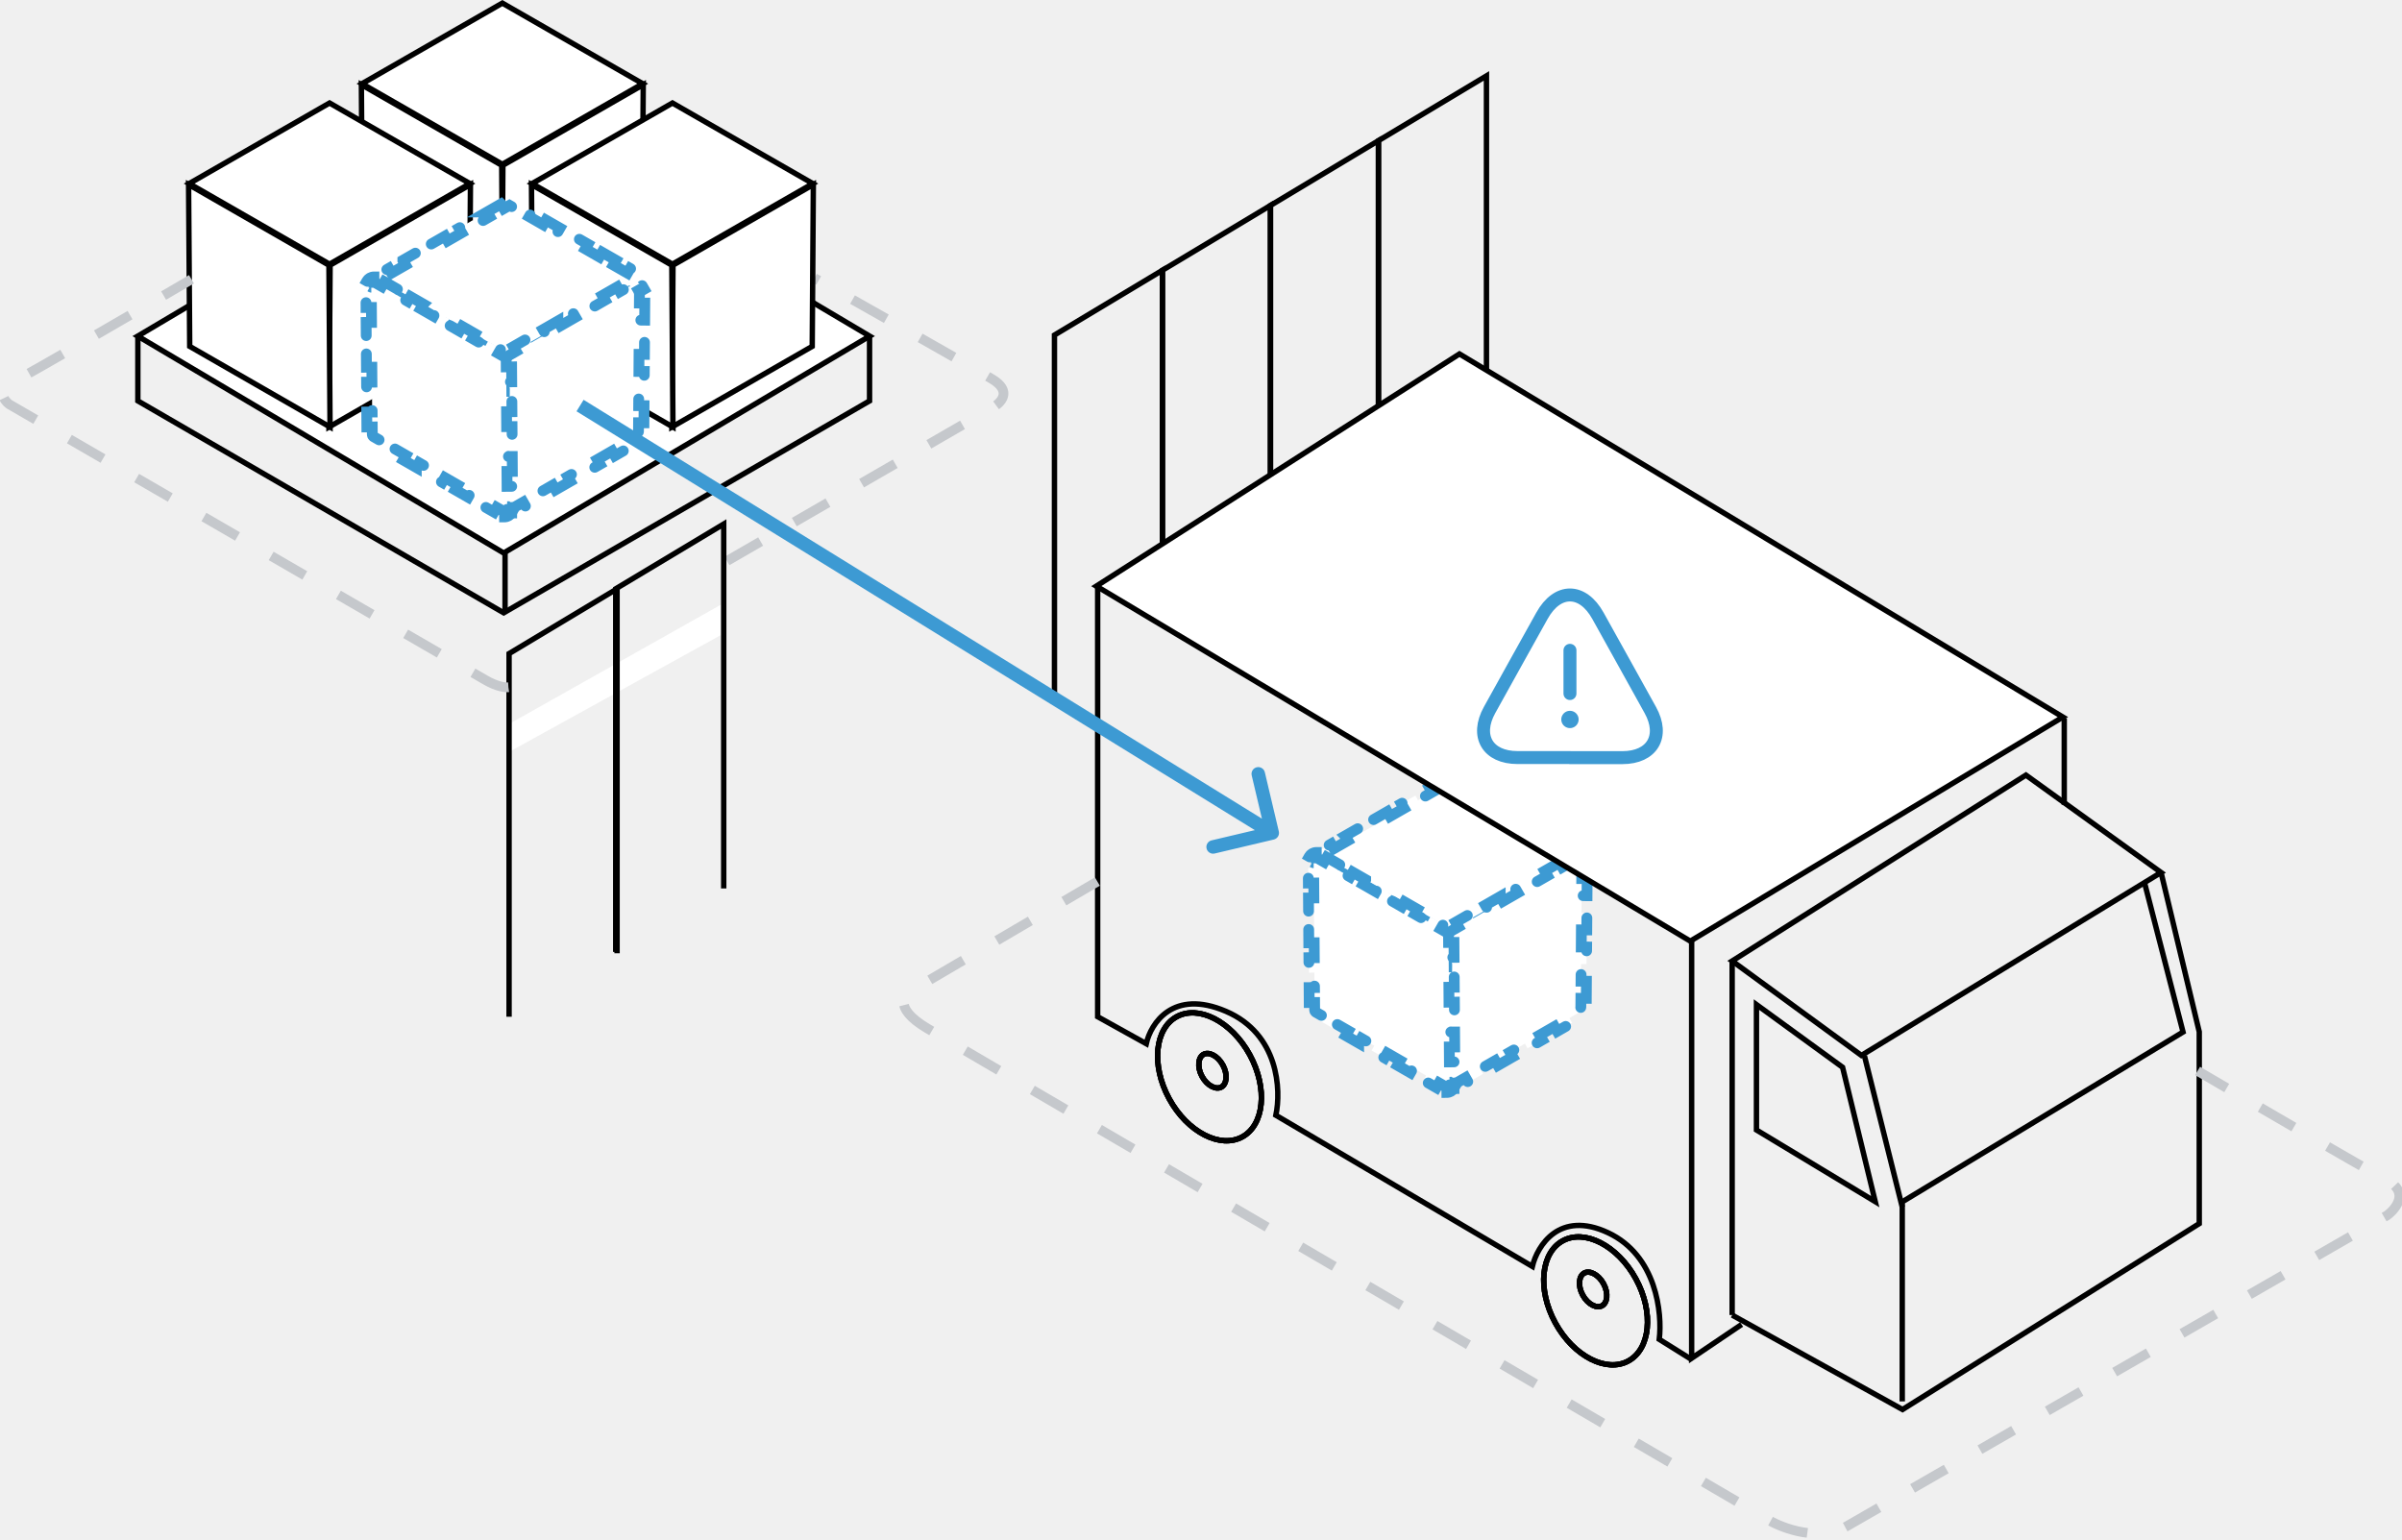
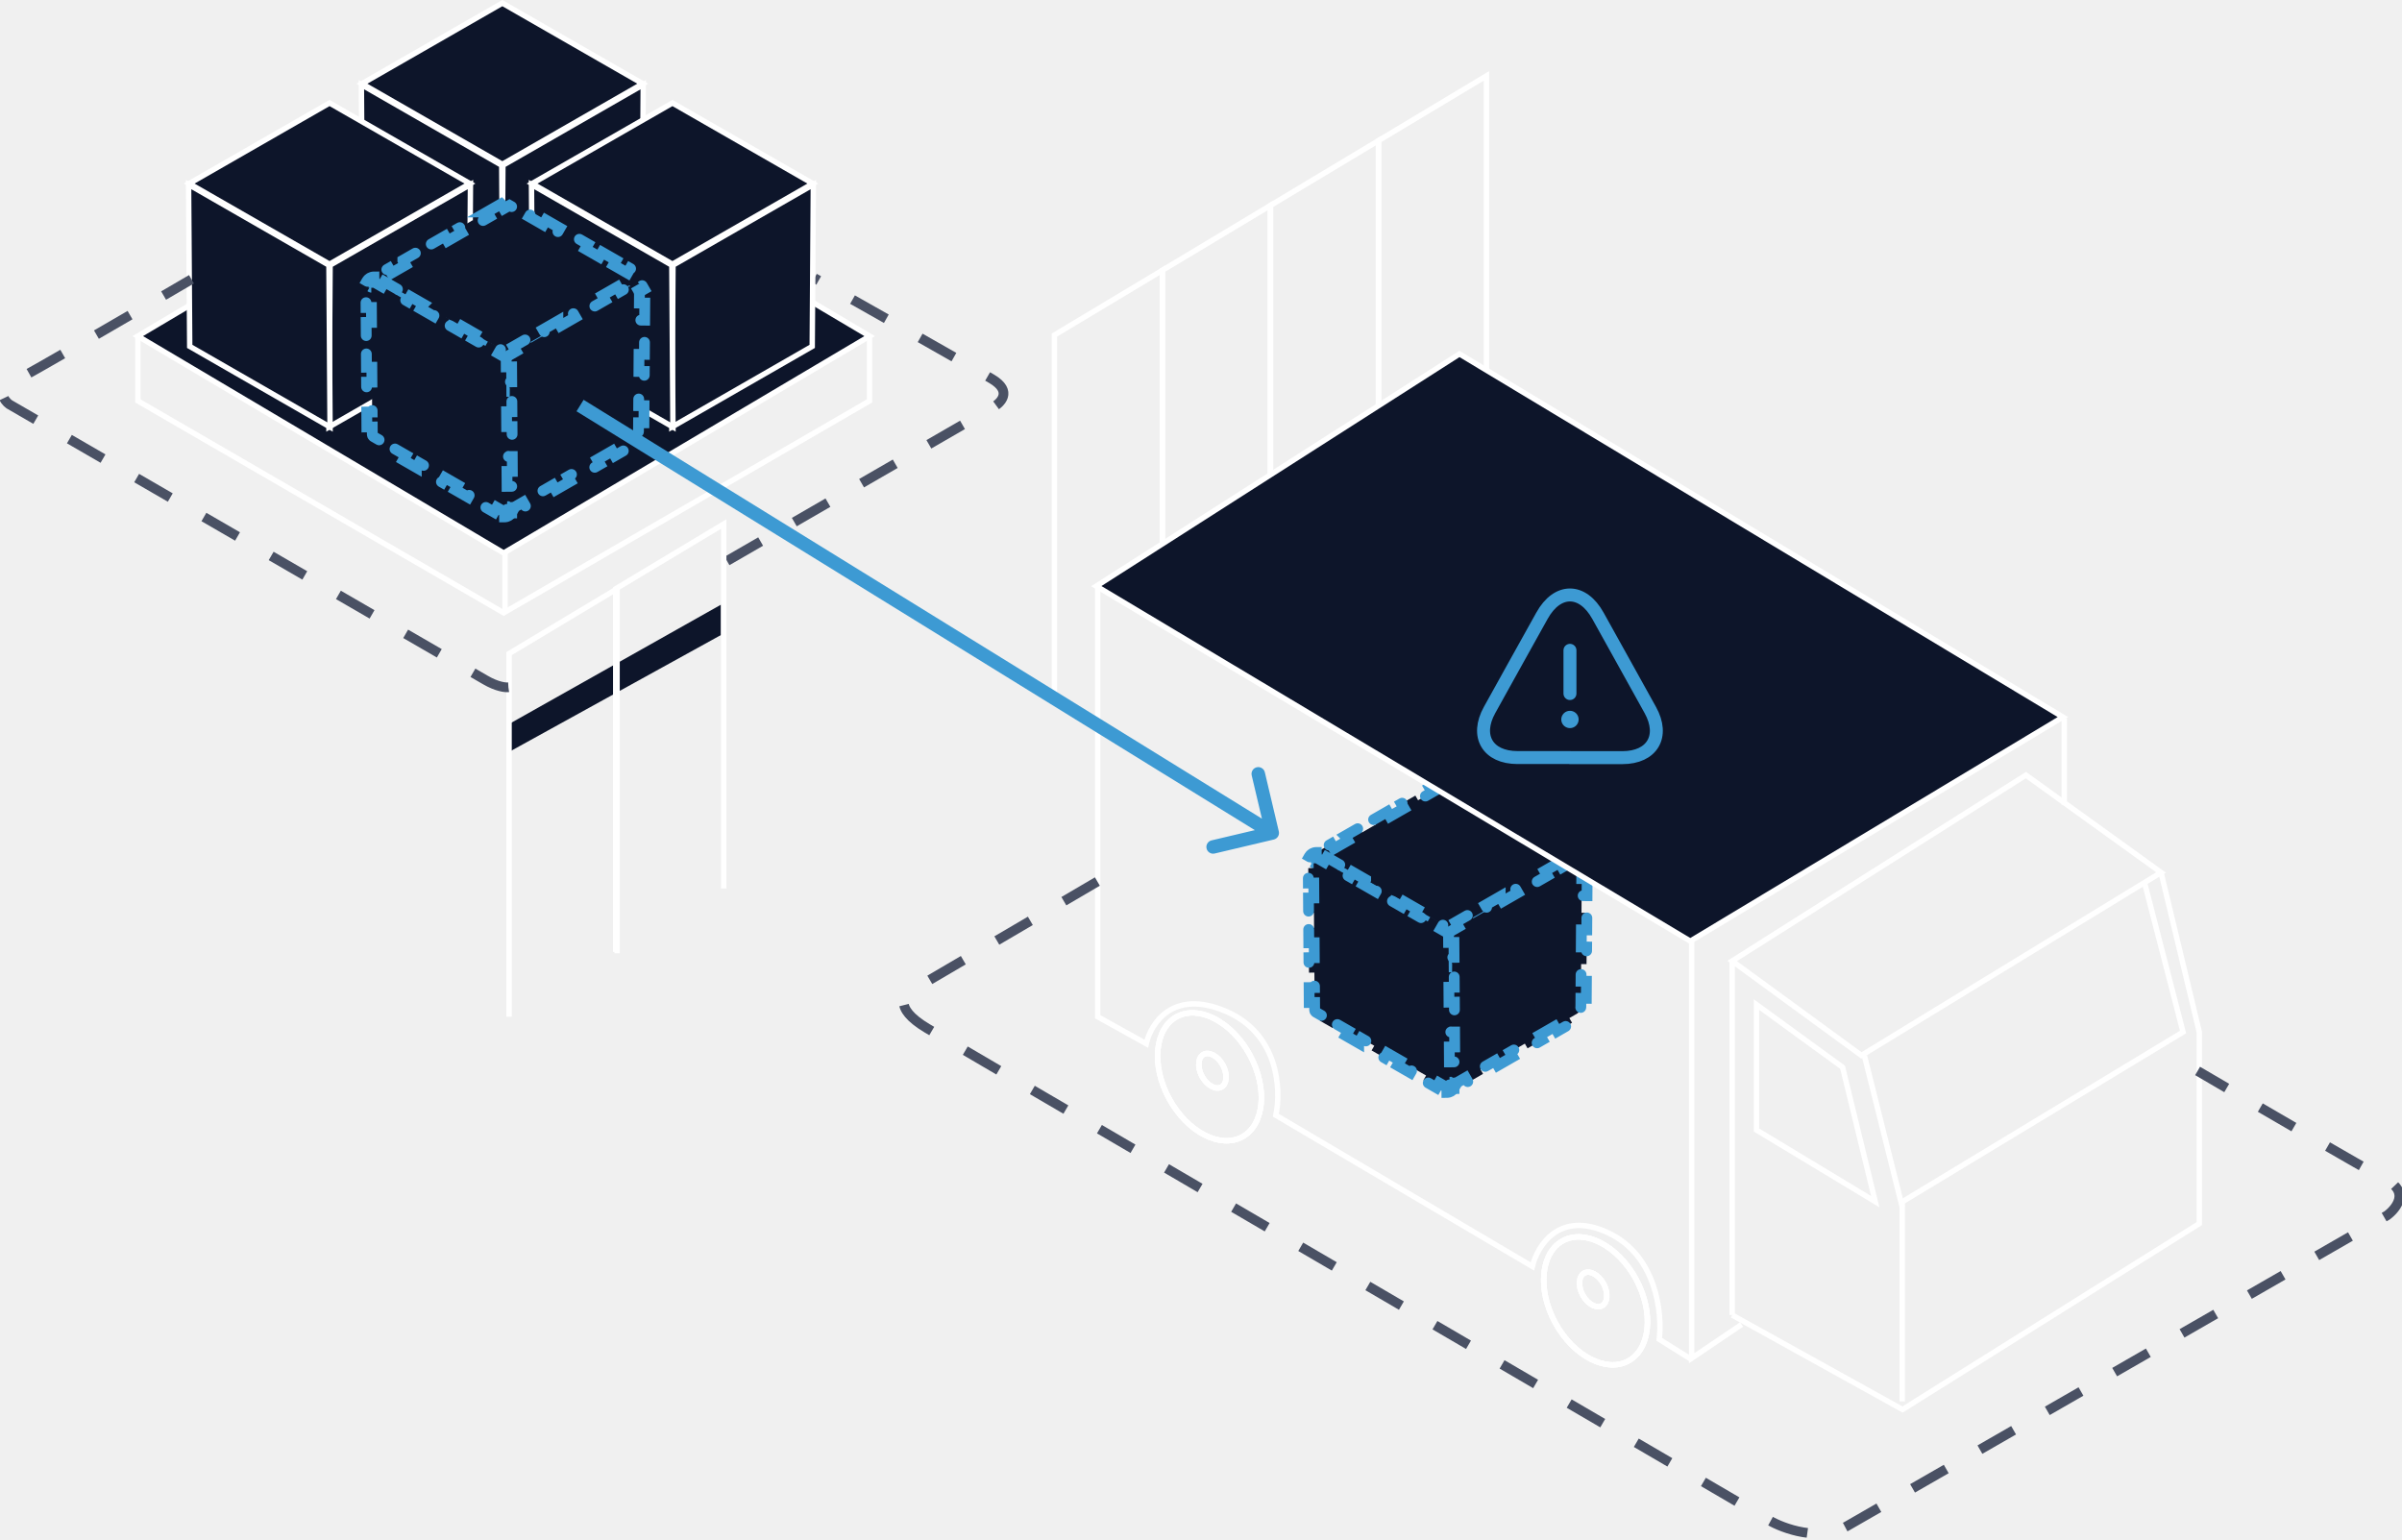
<svg xmlns="http://www.w3.org/2000/svg" width="989" height="634" viewBox="0 0 989 634" fill="none">
-   <path d="M207.949 227.895V251.796" stroke="black" stroke-width="2.223" />
-   <path d="M358.068 138.405L207.392 227.714L56.716 138.405L207.392 49.094L358.068 138.405Z" fill="white" stroke="black" stroke-width="2.223" />
-   <path d="M56.761 138.405V165.085L207.394 252.352L358.027 165.085V138.405" stroke="black" stroke-width="2.223" />
-   <path d="M264.636 34.462L206.838 67.643L149.039 34.462L206.838 1.282L264.636 34.462Z" fill="white" stroke="black" stroke-width="2.223" />
-   <path d="M264.851 34.857L264.387 101.501L206.602 134.705L207.067 68.061L264.851 34.857Z" fill="white" stroke="black" stroke-width="2.223" />
-   <path d="M148.794 34.857L149.259 101.501L207.044 134.705L206.578 68.061L148.794 34.857Z" fill="white" stroke="black" stroke-width="2.223" />
-   <path d="M193.488 75.594L135.69 108.775L77.892 75.594L135.69 42.415L193.488 75.594Z" fill="white" stroke="black" stroke-width="2.223" />
-   <path d="M193.704 75.99L193.239 142.633L135.454 175.838L135.92 109.194L193.704 75.99Z" fill="white" stroke="black" stroke-width="2.223" />
-   <path d="M209.836 298V309.5L296.836 261.5V249L209.836 298Z" fill="white" />
-   <path d="M299.336 231L408.336 168C412.003 166.167 417.136 161.2 408.336 156C399.536 150.8 356.003 126.167 335.336 114.5" stroke="#C5C8CC" stroke-width="4" stroke-dasharray="16 16" />
-   <path d="M77.648 75.99L78.112 142.633L135.897 175.838L135.432 109.194L77.648 75.99Z" fill="white" stroke="black" stroke-width="2.223" />
-   <path d="M334.672 75.594L276.874 108.775L219.075 75.594L276.874 42.415L334.672 75.594Z" fill="white" stroke="black" stroke-width="2.223" />
-   <path d="M334.887 75.99L334.423 142.633L276.638 175.838L277.103 109.194L334.887 75.99Z" fill="white" stroke="black" stroke-width="2.223" />
-   <path d="M218.831 75.99L219.295 142.633L277.08 175.838L276.614 109.194L218.831 75.99Z" fill="white" stroke="black" stroke-width="2.223" />
-   <path d="M635.895 340.885L641.675 344.202L640.568 346.131L646.348 349.449L647.455 347.521V347.521L653.234 350.838V350.839L652.128 352.768L653.338 353.462L652.128 354.157L653.234 356.085L647.455 359.403L646.348 357.476L640.568 360.793L641.675 362.722L635.896 366.039L634.788 364.111L629.009 367.43L630.115 369.357L624.335 372.675L623.229 370.747L617.449 374.065L618.556 375.993L612.775 379.311L611.669 377.384L605.89 380.701L606.995 382.629L601.216 385.946L600.109 384.02L597.772 385.36L595.437 384.02L594.329 385.947L588.55 382.629L589.657 380.701L583.877 377.384L582.77 379.312L576.989 375.993L578.098 374.065L572.317 370.747L571.211 372.675L565.43 369.357L566.538 367.43L560.758 364.111L559.65 366.039L553.871 362.721L554.979 360.793L549.198 357.476L548.091 359.403L542.311 356.085L543.418 354.157L542.207 353.462L543.418 352.768L542.312 350.839L548.091 347.521L549.198 349.449L554.979 346.131L553.871 344.203L553.87 344.202L559.65 340.884L559.651 340.885L560.758 342.813L566.538 339.495L565.431 337.567L565.43 337.566L571.21 334.248L572.317 336.177L578.098 332.859L576.99 330.931L582.77 327.612L583.877 329.541L589.657 326.223L588.55 324.295L588.549 324.294L594.329 320.976L594.33 320.977L595.437 322.905L597.772 321.563L600.109 322.905L601.216 320.977L606.996 324.294L605.89 326.223L611.669 329.541L612.776 327.613V327.612L618.556 330.93V330.931L617.449 332.859L623.229 336.177L624.336 334.249V334.248L630.115 337.566L629.009 339.495L634.788 342.813L635.895 340.885Z" fill="white" stroke="#3D9AD3" stroke-width="4.447" stroke-dasharray="18 12" stroke-linecap="round" />
-   <path d="M611.594 372.719L617.701 369.208L617.702 369.209L618.809 371.137L624.916 367.628L623.807 365.7L629.914 362.191L629.914 362.191L631.023 364.119L637.129 360.609L636.021 358.681L642.128 355.172L643.236 357.1L646.29 355.346C646.846 355.026 647.415 354.891 647.959 354.894L647.969 352.674C649.946 352.683 651.804 353.767 652.785 355.483L650.858 356.585C651.128 357.057 651.29 357.619 651.286 358.261L651.261 361.782L653.485 361.798L653.436 368.841L651.212 368.825L651.163 375.868L653.386 375.884L653.338 382.926L651.114 382.912L651.066 389.955L653.289 389.97L653.238 397.013L651.016 396.998L650.967 404.041L653.189 404.057L653.141 411.099L650.918 411.084L650.893 414.605C650.885 415.791 650.248 416.883 649.22 417.474L646.167 419.228L647.274 421.156L647.273 421.157L641.167 424.666L640.06 422.737L633.952 426.247L635.06 428.175L628.953 431.684L627.846 429.756L621.739 433.265L622.846 435.193L616.739 438.702L615.632 436.774L609.525 440.283L610.632 442.211L604.526 445.721L603.418 443.792L600.365 445.547C599.809 445.867 599.24 446.002 598.696 445.999L598.685 448.22C596.708 448.21 594.849 447.126 593.868 445.41L595.797 444.308C595.561 443.894 595.406 443.412 595.375 442.869L595.369 442.632L595.393 439.11L593.17 439.095L593.169 439.096L593.219 432.052L595.442 432.067L595.491 425.025L593.268 425.009L593.317 417.965L595.54 417.981L595.589 410.938L593.365 410.923L593.414 403.88L595.638 403.895L595.687 396.852L593.463 396.836L593.513 389.793L595.737 389.809L595.761 386.287C595.769 385.102 596.406 384.009 597.434 383.418L600.488 381.665L599.38 379.737L605.487 376.228L606.594 378.155L612.701 374.646L611.594 372.719Z" fill="white" stroke="#3D9AD3" stroke-width="4.447" stroke-dasharray="18 12" stroke-linecap="round" />
-   <path d="M551.64 356.085L546.308 353.021L545.2 354.948L542.534 353.416C542.338 353.303 542.152 353.262 541.98 353.263L541.971 351.041C540.784 351.046 539.669 351.698 539.08 352.728L541.008 353.83C540.944 353.942 540.897 354.073 540.878 354.226L540.868 354.388L540.89 357.462L538.667 357.478L538.711 363.628L540.933 363.611L540.976 369.761L538.752 369.777L538.795 375.926L541.018 375.911L541.061 382.06L538.838 382.075L538.881 388.225L541.104 388.209L541.147 394.359L538.924 394.374L538.966 400.524L541.19 400.509L541.233 406.658L539.009 406.673L539.052 412.822L541.276 412.807L541.297 415.882C541.3 416.228 541.463 416.55 541.733 416.756L541.855 416.838L544.521 418.37L543.413 420.297L543.414 420.298L548.745 423.362L548.745 423.361L549.853 421.434L555.185 424.497L554.077 426.426L559.41 429.49L559.41 429.489L560.517 427.561L565.849 430.626L564.742 432.554L570.074 435.617L571.181 433.689L576.512 436.753L575.406 438.682L580.737 441.745L581.845 439.816L587.177 442.88L586.07 444.808L591.401 447.872L592.509 445.945L595.174 447.476L595.32 447.548C595.463 447.607 595.6 447.629 595.729 447.629L595.74 449.852C596.926 449.846 598.042 449.195 598.631 448.165L596.701 447.062C596.764 446.95 596.812 446.819 596.831 446.666L596.84 446.505L596.819 443.43L599.042 443.414L598.999 437.265L596.776 437.28L596.733 431.131L598.956 431.116L598.915 424.967L598.913 424.967L596.69 424.982L596.647 418.833L598.871 418.817L598.828 412.667L596.604 412.684L596.561 406.534L598.785 406.518L598.742 400.369L596.519 400.384L596.476 394.235L598.7 394.219L598.657 388.07L596.433 388.086L596.411 385.011C596.408 384.616 596.196 384.252 595.854 384.055L593.188 382.523L594.295 380.595L594.296 380.594L588.964 377.53L588.963 377.531L587.856 379.459L582.524 376.395L583.631 374.467L578.3 371.404L578.3 371.403L577.191 373.331L571.86 370.267L572.968 368.341L567.636 365.276L566.528 367.204L561.196 364.14L562.303 362.212L562.304 362.211L556.971 359.148L555.864 361.075L550.532 358.011L551.64 356.085Z" fill="white" stroke="#3D9AD3" stroke-width="4.447" stroke-dasharray="18 12" stroke-linecap="round" />
-   <path d="M247.892 103.885L253.672 107.202L252.565 109.131L258.345 112.449L259.452 110.521V110.521L265.231 113.838V113.839L264.125 115.768L265.335 116.462L264.125 117.157L265.231 119.085L259.452 122.403L258.345 120.476L252.565 123.793L253.672 125.722L247.893 129.039L246.785 127.111L241.006 130.43L242.112 132.357L236.332 135.675L235.226 133.747L229.446 137.065L230.553 138.993L224.772 142.311L223.666 140.384L217.887 143.701L218.992 145.629L213.213 148.946L212.106 147.02L209.77 148.36L207.434 147.02L206.326 148.947L200.547 145.629L201.654 143.701L195.874 140.384L194.767 142.312L188.986 138.993L190.095 137.065L184.314 133.747L183.208 135.675L177.427 132.357L178.535 130.43L172.755 127.111L171.647 129.039L165.868 125.721L166.976 123.793L161.195 120.476L160.088 122.403L154.308 119.085L155.415 117.157L154.204 116.462L155.415 115.768L154.309 113.839L160.088 110.521L161.195 112.449L166.976 109.131L165.868 107.203L165.867 107.202L171.647 103.884L171.648 103.885L172.755 105.813L178.535 102.495L177.428 100.567L177.427 100.566L183.207 97.248L184.314 99.177L190.095 95.859L188.987 93.931L194.767 90.612L195.874 92.541L201.654 89.223L200.547 87.295L200.546 87.294L206.326 83.976L206.327 83.977L207.434 85.905L209.77 84.564L212.106 85.905L213.213 83.977L218.993 87.294L217.887 89.223L223.666 92.541L224.773 90.613V90.612L230.553 93.93V93.931L229.446 95.859L235.226 99.177L236.333 97.249V97.248L242.112 100.566L241.006 102.495L246.785 105.813L247.892 103.885Z" fill="white" stroke="#3D9AD3" stroke-width="4.447" stroke-dasharray="18 12" stroke-linecap="round" />
-   <path d="M223.591 135.719L229.698 132.208L229.699 132.209L230.806 134.137L236.913 130.628L235.804 128.7L241.911 125.191L241.911 125.191L243.02 127.119L249.126 123.609L248.018 121.681L254.125 118.172L255.233 120.1L258.287 118.346C258.843 118.026 259.412 117.891 259.956 117.894L259.966 115.674C261.943 115.683 263.801 116.767 264.782 118.483L262.855 119.585C263.125 120.057 263.288 120.619 263.283 121.261L263.258 124.782L265.482 124.798L265.433 131.841L263.209 131.825L263.161 138.868L265.383 138.884L265.335 145.926L263.112 145.912L263.063 152.955L265.286 152.97L265.235 160.013L263.013 159.998L262.964 167.041L265.186 167.057L265.138 174.099L262.915 174.084L262.89 177.605C262.882 178.791 262.245 179.883 261.217 180.474L258.164 182.228L259.271 184.156L259.27 184.157L253.165 187.666L252.057 185.737L245.95 189.247L247.057 191.175L240.95 194.684L239.843 192.756L233.736 196.265L234.843 198.193L228.736 201.702L227.629 199.774L221.522 203.283L222.63 205.211L216.523 208.721L215.415 206.792L212.362 208.547C211.806 208.867 211.237 209.002 210.693 208.999L210.682 211.22C208.705 211.21 206.846 210.126 205.865 208.41L207.794 207.308C207.558 206.894 207.403 206.412 207.372 205.869L207.366 205.632L207.39 202.11L205.167 202.095L205.166 202.096L205.216 195.052L207.439 195.067L207.488 188.025L205.265 188.009L205.314 180.965L207.537 180.981L207.586 173.938L205.362 173.923L205.411 166.88L207.635 166.895L207.684 159.852L205.46 159.836L205.51 152.793L207.734 152.809L207.758 149.287C207.766 148.102 208.404 147.009 209.431 146.418L212.485 144.665L211.377 142.737L217.484 139.228L218.591 141.155L224.699 137.646L223.591 135.719Z" fill="white" stroke="#3D9AD3" stroke-width="4.447" stroke-dasharray="18 12" stroke-linecap="round" />
-   <path d="M163.638 119.085L158.306 116.021L157.198 117.948L154.532 116.416C154.337 116.303 154.15 116.262 153.978 116.263L153.969 114.041C152.782 114.046 151.667 114.698 151.078 115.728L153.006 116.83C152.942 116.942 152.895 117.073 152.876 117.226L152.866 117.388L152.888 120.462L150.665 120.478L150.709 126.628L152.931 126.611L152.974 132.761L150.75 132.777L150.793 138.926L153.016 138.911L153.059 145.06L150.836 145.075L150.88 151.225L153.102 151.209L153.145 157.359L150.922 157.374L150.964 163.524L153.188 163.509L153.231 169.658L151.007 169.673L151.05 175.822L153.274 175.807L153.295 178.882C153.298 179.228 153.461 179.55 153.731 179.756L153.853 179.838L156.52 181.37L155.411 183.297L155.412 183.298L160.743 186.362L160.743 186.361L161.851 184.434L167.183 187.497L166.075 189.426L171.408 192.49L171.408 192.489L172.515 190.561L177.847 193.626L176.74 195.554L182.072 198.617L183.179 196.689L188.51 199.753L187.404 201.682L192.735 204.745L193.843 202.816L199.175 205.88L198.068 207.808L203.399 210.872L204.507 208.945L207.172 210.476L207.318 210.548C207.461 210.607 207.598 210.629 207.727 210.629L207.738 212.852C208.924 212.846 210.04 212.195 210.629 211.165L208.699 210.062C208.763 209.95 208.81 209.819 208.829 209.666L208.838 209.505L208.817 206.43L211.04 206.414L210.997 200.265L208.774 200.28L208.731 194.131L210.954 194.116L210.913 187.967L210.911 187.967L208.688 187.982L208.645 181.833L210.869 181.817L210.826 175.667L208.602 175.684L208.559 169.534L210.783 169.518L210.74 163.369L208.517 163.384L208.474 157.235L210.698 157.219L210.655 151.07L208.431 151.086L208.409 148.011C208.406 147.616 208.194 147.252 207.852 147.055L205.186 145.523L206.293 143.595L206.294 143.594L200.962 140.53L200.961 140.531L199.854 142.459L194.522 139.395L195.63 137.467L190.298 134.404L190.298 134.403L189.189 136.331L183.858 133.267L184.967 131.341L179.634 128.276L178.526 130.204L173.194 127.14L174.301 125.212L174.302 125.211L168.969 122.148L167.862 124.075L162.53 121.011L163.638 119.085Z" fill="white" stroke="#3D9AD3" stroke-width="4.447" stroke-dasharray="18 12" stroke-linecap="round" />
-   <path d="M484.504 418.66C488.938 416.242 494.497 416.624 499.997 419.434C505.49 422.241 510.81 427.427 514.59 434.359C518.37 441.291 519.848 448.572 519.233 454.71C518.616 460.855 515.926 465.735 511.492 468.153C507.058 470.571 501.499 470.189 495.999 467.379C490.506 464.572 485.186 459.387 481.405 452.455C477.625 445.522 476.148 438.242 476.764 432.103C477.38 425.959 480.07 421.078 484.504 418.66Z" stroke="black" stroke-width="2.223" />
-   <path d="M484.504 418.66C488.938 416.242 494.497 416.624 499.997 419.434C505.49 422.241 510.81 427.427 514.59 434.359C518.37 441.291 519.848 448.572 519.233 454.71C518.616 460.855 515.926 465.735 511.492 468.153C507.058 470.571 501.499 470.189 495.999 467.379C490.506 464.572 485.186 459.387 481.405 452.455C477.625 445.522 476.148 438.242 476.764 432.103C477.38 425.959 480.07 421.078 484.504 418.66Z" stroke="black" stroke-width="2.223" />
-   <path d="M484.504 418.66C488.938 416.242 494.497 416.624 499.997 419.434C505.49 422.241 510.81 427.427 514.59 434.359C518.37 441.291 519.848 448.572 519.233 454.71C518.616 460.855 515.926 465.735 511.492 468.153C507.058 470.571 501.499 470.189 495.999 467.379C490.506 464.572 485.186 459.387 481.405 452.455C477.625 445.522 476.148 438.242 476.764 432.103C477.38 425.959 480.07 421.078 484.504 418.66Z" stroke="black" stroke-width="2.223" />
-   <path d="M495.542 434.184C496.578 433.619 497.961 433.662 499.456 434.425C500.944 435.186 502.431 436.618 503.498 438.575C504.565 440.532 504.963 442.557 504.797 444.22C504.629 445.89 503.916 447.076 502.88 447.641C501.844 448.206 500.462 448.162 498.967 447.399C497.479 446.638 495.992 445.206 494.925 443.249C493.858 441.293 493.459 439.267 493.626 437.604C493.794 435.934 494.506 434.749 495.542 434.184Z" stroke="black" stroke-width="2.223" />
-   <path d="M495.542 434.184C496.578 433.619 497.961 433.662 499.456 434.425C500.944 435.186 502.431 436.618 503.498 438.575C504.565 440.532 504.963 442.557 504.797 444.22C504.629 445.89 503.916 447.076 502.88 447.641C501.844 448.206 500.462 448.162 498.967 447.399C497.479 446.638 495.992 445.206 494.925 443.249C493.858 441.293 493.459 439.267 493.626 437.604C493.794 435.934 494.506 434.749 495.542 434.184Z" stroke="black" stroke-width="2.223" />
-   <path d="M495.542 434.184C496.578 433.619 497.961 433.662 499.456 434.425C500.944 435.186 502.431 436.618 503.498 438.575C504.565 440.532 504.963 442.557 504.797 444.22C504.629 445.89 503.916 447.076 502.88 447.641C501.844 448.206 500.462 448.162 498.967 447.399C497.479 446.638 495.992 445.206 494.925 443.249C493.858 441.293 493.459 439.267 493.626 437.604C493.794 435.934 494.506 434.749 495.542 434.184Z" stroke="black" stroke-width="2.223" />
-   <path d="M652.29 524.23C653.326 523.665 654.709 523.708 656.204 524.472C657.692 525.232 659.179 526.664 660.246 528.621C661.313 530.578 661.711 532.603 661.545 534.266C661.377 535.936 660.664 537.122 659.628 537.687C658.592 538.252 657.21 538.209 655.715 537.445C654.227 536.685 652.74 535.253 651.673 533.296C650.606 531.339 650.207 529.314 650.374 527.65C650.542 525.981 651.254 524.795 652.29 524.23Z" stroke="black" stroke-width="2.223" />
-   <path d="M652.29 524.23C653.326 523.665 654.709 523.708 656.204 524.472C657.692 525.232 659.179 526.664 660.246 528.621C661.313 530.578 661.711 532.603 661.545 534.266C661.377 535.936 660.664 537.122 659.628 537.687C658.592 538.252 657.21 538.209 655.715 537.445C654.227 536.685 652.74 535.253 651.673 533.296C650.606 531.339 650.207 529.314 650.374 527.65C650.542 525.981 651.254 524.795 652.29 524.23Z" stroke="black" stroke-width="2.223" />
-   <path d="M652.29 524.23C653.326 523.665 654.709 523.708 656.204 524.472C657.692 525.232 659.179 526.664 660.246 528.621C661.313 530.578 661.711 532.603 661.545 534.266C661.377 535.936 660.664 537.122 659.628 537.687C658.592 538.252 657.21 538.209 655.715 537.445C654.227 536.685 652.74 535.253 651.673 533.296C650.606 531.339 650.207 529.314 650.374 527.65C650.542 525.981 651.254 524.795 652.29 524.23Z" stroke="black" stroke-width="2.223" />
-   <path d="M643.475 510.93C647.909 508.512 653.468 508.894 658.967 511.704C664.461 514.511 669.781 519.696 673.561 526.629C677.341 533.561 678.819 540.841 678.203 546.98C677.587 553.124 674.897 558.005 670.463 560.423C666.029 562.841 660.47 562.459 654.97 559.649C649.477 556.842 644.156 551.657 640.376 544.724C636.596 537.792 635.118 530.511 635.734 524.373C636.351 518.228 639.04 513.348 643.475 510.93Z" stroke="black" stroke-width="2.223" />
-   <path d="M643.475 510.93C647.909 508.512 653.468 508.894 658.967 511.704C664.461 514.511 669.781 519.696 673.561 526.629C677.341 533.561 678.819 540.841 678.203 546.98C677.587 553.124 674.897 558.005 670.463 560.423C666.029 562.841 660.47 562.459 654.97 559.649C649.477 556.842 644.156 551.657 640.376 544.724C636.596 537.792 635.118 530.511 635.734 524.373C636.351 518.228 639.04 513.348 643.475 510.93Z" stroke="black" stroke-width="2.223" />
-   <path d="M643.475 510.93C647.909 508.512 653.468 508.894 658.967 511.704C664.461 514.511 669.781 519.696 673.561 526.629C677.341 533.561 678.819 540.841 678.203 546.98C677.587 553.124 674.897 558.005 670.463 560.423C666.029 562.841 660.47 562.459 654.97 559.649C649.477 556.842 644.156 551.657 640.376 544.724C636.596 537.792 635.118 530.511 635.734 524.373C636.351 518.228 639.04 513.348 643.475 510.93Z" stroke="black" stroke-width="2.223" />
-   <path d="M451.951 241.352V418.666L471.961 429.782C473.814 421.445 482.967 407.104 504.756 416.442C526.545 425.78 527.546 448.866 525.322 459.242L630.932 521.496C632.97 512.973 642.049 498.262 662.059 507.6C682.07 516.938 684.478 540.766 683.181 551.512L696.522 559.849" stroke="black" stroke-width="2.223" />
-   <path d="M434.164 287.487V137.966L478.631 111.285V256.36" stroke="black" stroke-width="2.223" />
-   <path d="M478.632 253.581V111.285L523.099 84.605V234.682" stroke="black" stroke-width="2.223" />
-   <path d="M523.099 234.126V84.605L567.566 57.924V208.002" stroke="black" stroke-width="2.223" />
-   <path d="M567.566 207.446V57.925L612.034 31.244V181.321" stroke="black" stroke-width="2.223" />
-   <path d="M253.516 391.986V242.464L297.983 215.784V365.861" stroke="black" stroke-width="2.223" />
-   <path d="M209.604 418.666V269.144L254.071 242.464V392.541" stroke="black" stroke-width="2.223" />
-   <path d="M772.116 494.816L723.202 465.306V413.663L758.665 439.484L772.116 494.816Z" stroke="black" stroke-width="2.223" />
-   <path d="M713.197 541.507V395.876" stroke="black" stroke-width="2.223" />
-   <path d="M767.669 434.785L783.233 497.039" stroke="black" stroke-width="2.223" />
-   <path d="M783.232 577.081V494.893L898.848 424.972L883.027 363.638" stroke="black" stroke-width="2.223" />
-   <path d="M695.966 387.539L451.396 241.352L600.917 145.748L849.378 295.269L695.966 387.539Z" fill="white" stroke="black" stroke-width="2.223" />
+   <path d="M207.949 227.895V251.796" stroke="#FFFFFF" stroke-width="2.223" />
+   <path d="M358.068 138.405L207.392 227.714L56.716 138.405L207.392 49.094L358.068 138.405Z" fill="#0D152A" stroke="#FFFFFF" stroke-width="2.223" />
+   <path d="M56.761 138.405V165.085L207.394 252.352L358.027 165.085V138.405" stroke="#FFFFFF" stroke-width="2.223" />
+   <path d="M264.636 34.462L206.838 67.643L149.039 34.462L206.838 1.282L264.636 34.462Z" fill="#0D152A" stroke="#FFFFFF" stroke-width="2.223" />
+   <path d="M264.851 34.857L264.387 101.501L206.602 134.705L207.067 68.061L264.851 34.857Z" fill="#0D152A" stroke="#FFFFFF" stroke-width="2.223" />
+   <path d="M148.794 34.857L149.259 101.501L207.044 134.705L206.578 68.061L148.794 34.857Z" fill="#0D152A" stroke="#FFFFFF" stroke-width="2.223" />
+   <path d="M193.488 75.594L135.69 108.775L77.892 75.594L135.69 42.415L193.488 75.594Z" fill="#0D152A" stroke="#FFFFFF" stroke-width="2.223" />
+   <path d="M193.704 75.99L193.239 142.633L135.454 175.838L135.92 109.194L193.704 75.99Z" fill="#0D152A" stroke="#FFFFFF" stroke-width="2.223" />
+   <path d="M209.836 298V309.5L296.836 261.5V249L209.836 298Z" fill="#0D152A" />
+   <path d="M299.336 231L408.336 168C412.003 166.167 417.136 161.2 408.336 156C399.536 150.8 356.003 126.167 335.336 114.5" stroke="#4A5164" stroke-width="4" stroke-dasharray="16 16" />
+   <path d="M77.648 75.99L78.112 142.633L135.897 175.838L135.432 109.194L77.648 75.99Z" fill="#0D152A" stroke="#FFFFFF" stroke-width="2.223" />
+   <path d="M334.672 75.594L276.874 108.775L219.075 75.594L276.874 42.415L334.672 75.594Z" fill="#0D152A" stroke="#FFFFFF" stroke-width="2.223" />
+   <path d="M334.887 75.99L334.423 142.633L276.638 175.838L277.103 109.194L334.887 75.99Z" fill="#0D152A" stroke="#FFFFFF" stroke-width="2.223" />
+   <path d="M218.831 75.99L219.295 142.633L277.08 175.838L276.614 109.194L218.831 75.99Z" fill="#0D152A" stroke="#FFFFFF" stroke-width="2.223" />
+   <path d="M635.895 340.885L641.675 344.202L640.568 346.131L646.348 349.449L647.455 347.521V347.521L653.234 350.838V350.839L652.128 352.768L653.338 353.462L652.128 354.157L653.234 356.085L647.455 359.403L646.348 357.476L640.568 360.793L641.675 362.722L635.896 366.039L634.788 364.111L629.009 367.43L630.115 369.357L624.335 372.675L623.229 370.747L617.449 374.065L618.556 375.993L612.775 379.311L611.669 377.384L605.89 380.701L606.995 382.629L601.216 385.946L600.109 384.02L597.772 385.36L595.437 384.02L594.329 385.947L588.55 382.629L589.657 380.701L583.877 377.384L582.77 379.312L576.989 375.993L578.098 374.065L572.317 370.747L571.211 372.675L565.43 369.357L566.538 367.43L560.758 364.111L559.65 366.039L553.871 362.721L554.979 360.793L549.198 357.476L548.091 359.403L542.311 356.085L543.418 354.157L542.207 353.462L543.418 352.768L542.312 350.839L548.091 347.521L549.198 349.449L554.979 346.131L553.871 344.203L553.87 344.202L559.65 340.884L559.651 340.885L560.758 342.813L566.538 339.495L565.431 337.567L565.43 337.566L571.21 334.248L572.317 336.177L578.098 332.859L576.99 330.931L582.77 327.612L583.877 329.541L589.657 326.223L588.55 324.295L588.549 324.294L594.329 320.976L594.33 320.977L595.437 322.905L597.772 321.563L600.109 322.905L601.216 320.977L606.996 324.294L605.89 326.223L611.669 329.541L612.776 327.613V327.612L618.556 330.93V330.931L617.449 332.859L623.229 336.177L624.336 334.249V334.248L630.115 337.566L629.009 339.495L634.788 342.813L635.895 340.885Z" fill="#0D152A" stroke="#3D9AD3" stroke-width="4.447" stroke-dasharray="18 12" stroke-linecap="round" />
+   <path d="M611.594 372.719L617.701 369.208L617.702 369.209L618.809 371.137L624.916 367.628L623.807 365.7L629.914 362.191L629.914 362.191L631.023 364.119L637.129 360.609L636.021 358.681L642.128 355.172L643.236 357.1L646.29 355.346C646.846 355.026 647.415 354.891 647.959 354.894L647.969 352.674C649.946 352.683 651.804 353.767 652.785 355.483L650.858 356.585C651.128 357.057 651.29 357.619 651.286 358.261L651.261 361.782L653.485 361.798L653.436 368.841L651.212 368.825L651.163 375.868L653.386 375.884L653.338 382.926L651.114 382.912L651.066 389.955L653.289 389.97L653.238 397.013L651.016 396.998L650.967 404.041L653.189 404.057L653.141 411.099L650.918 411.084L650.893 414.605C650.885 415.791 650.248 416.883 649.22 417.474L646.167 419.228L647.274 421.156L647.273 421.157L641.167 424.666L640.06 422.737L633.952 426.247L635.06 428.175L628.953 431.684L627.846 429.756L621.739 433.265L622.846 435.193L616.739 438.702L615.632 436.774L609.525 440.283L610.632 442.211L604.526 445.721L603.418 443.792L600.365 445.547C599.809 445.867 599.24 446.002 598.696 445.999L598.685 448.22C596.708 448.21 594.849 447.126 593.868 445.41L595.797 444.308C595.561 443.894 595.406 443.412 595.375 442.869L595.369 442.632L595.393 439.11L593.17 439.095L593.169 439.096L593.219 432.052L595.442 432.067L595.491 425.025L593.268 425.009L593.317 417.965L595.54 417.981L595.589 410.938L593.365 410.923L593.414 403.88L595.638 403.895L595.687 396.852L593.463 396.836L593.513 389.793L595.737 389.809L595.761 386.287C595.769 385.102 596.406 384.009 597.434 383.418L600.488 381.665L599.38 379.737L605.487 376.228L606.594 378.155L612.701 374.646L611.594 372.719Z" fill="#0D152A" stroke="#3D9AD3" stroke-width="4.447" stroke-dasharray="18 12" stroke-linecap="round" />
+   <path d="M551.64 356.085L546.308 353.021L545.2 354.948L542.534 353.416C542.338 353.303 542.152 353.262 541.98 353.263L541.971 351.041C540.784 351.046 539.669 351.698 539.08 352.728L541.008 353.83C540.944 353.942 540.897 354.073 540.878 354.226L540.868 354.388L540.89 357.462L538.667 357.478L538.711 363.628L540.933 363.611L540.976 369.761L538.752 369.777L538.795 375.926L541.018 375.911L541.061 382.06L538.838 382.075L538.881 388.225L541.104 388.209L541.147 394.359L538.924 394.374L538.966 400.524L541.19 400.509L541.233 406.658L539.009 406.673L539.052 412.822L541.276 412.807L541.297 415.882C541.3 416.228 541.463 416.55 541.733 416.756L541.855 416.838L544.521 418.37L543.413 420.297L543.414 420.298L548.745 423.362L548.745 423.361L549.853 421.434L555.185 424.497L554.077 426.426L559.41 429.49L559.41 429.489L560.517 427.561L565.849 430.626L564.742 432.554L570.074 435.617L571.181 433.689L576.512 436.753L575.406 438.682L580.737 441.745L581.845 439.816L587.177 442.88L586.07 444.808L591.401 447.872L592.509 445.945L595.174 447.476L595.32 447.548C595.463 447.607 595.6 447.629 595.729 447.629L595.74 449.852C596.926 449.846 598.042 449.195 598.631 448.165L596.701 447.062C596.764 446.95 596.812 446.819 596.831 446.666L596.84 446.505L596.819 443.43L599.042 443.414L598.999 437.265L596.776 437.28L596.733 431.131L598.956 431.116L598.915 424.967L598.913 424.967L596.69 424.982L596.647 418.833L598.871 418.817L598.828 412.667L596.604 412.684L596.561 406.534L598.785 406.518L598.742 400.369L596.519 400.384L596.476 394.235L598.7 394.219L598.657 388.07L596.433 388.086L596.411 385.011C596.408 384.616 596.196 384.252 595.854 384.055L593.188 382.523L594.295 380.595L594.296 380.594L588.964 377.53L588.963 377.531L587.856 379.459L582.524 376.395L583.631 374.467L578.3 371.404L578.3 371.403L577.191 373.331L571.86 370.267L572.968 368.341L567.636 365.276L566.528 367.204L561.196 364.14L562.303 362.212L562.304 362.211L556.971 359.148L555.864 361.075L550.532 358.011L551.64 356.085Z" fill="#0D152A" stroke="#3D9AD3" stroke-width="4.447" stroke-dasharray="18 12" stroke-linecap="round" />
+   <path d="M247.892 103.885L253.672 107.202L252.565 109.131L258.345 112.449L259.452 110.521V110.521L265.231 113.838V113.839L264.125 115.768L265.335 116.462L264.125 117.157L265.231 119.085L259.452 122.403L258.345 120.476L252.565 123.793L253.672 125.722L247.893 129.039L246.785 127.111L241.006 130.43L242.112 132.357L236.332 135.675L235.226 133.747L229.446 137.065L230.553 138.993L224.772 142.311L223.666 140.384L217.887 143.701L218.992 145.629L213.213 148.946L212.106 147.02L209.77 148.36L207.434 147.02L206.326 148.947L200.547 145.629L201.654 143.701L195.874 140.384L194.767 142.312L188.986 138.993L190.095 137.065L184.314 133.747L183.208 135.675L177.427 132.357L178.535 130.43L172.755 127.111L171.647 129.039L165.868 125.721L166.976 123.793L161.195 120.476L160.088 122.403L154.308 119.085L155.415 117.157L154.204 116.462L155.415 115.768L154.309 113.839L160.088 110.521L161.195 112.449L166.976 109.131L165.868 107.203L165.867 107.202L171.647 103.884L171.648 103.885L172.755 105.813L178.535 102.495L177.428 100.567L177.427 100.566L183.207 97.248L184.314 99.177L190.095 95.859L188.987 93.931L194.767 90.612L195.874 92.541L201.654 89.223L200.547 87.295L200.546 87.294L206.326 83.976L206.327 83.977L207.434 85.905L209.77 84.564L212.106 85.905L213.213 83.977L218.993 87.294L217.887 89.223L223.666 92.541L224.773 90.613V90.612L230.553 93.93V93.931L229.446 95.859L235.226 99.177L236.333 97.249V97.248L242.112 100.566L241.006 102.495L246.785 105.813L247.892 103.885Z" fill="#0D152A" stroke="#3D9AD3" stroke-width="4.447" stroke-dasharray="18 12" stroke-linecap="round" />
+   <path d="M223.591 135.719L229.698 132.208L229.699 132.209L230.806 134.137L236.913 130.628L235.804 128.7L241.911 125.191L241.911 125.191L243.02 127.119L249.126 123.609L248.018 121.681L254.125 118.172L255.233 120.1L258.287 118.346C258.843 118.026 259.412 117.891 259.956 117.894L259.966 115.674C261.943 115.683 263.801 116.767 264.782 118.483L262.855 119.585C263.125 120.057 263.288 120.619 263.283 121.261L263.258 124.782L265.482 124.798L265.433 131.841L263.209 131.825L263.161 138.868L265.383 138.884L265.335 145.926L263.112 145.912L263.063 152.955L265.286 152.97L265.235 160.013L263.013 159.998L262.964 167.041L265.186 167.057L265.138 174.099L262.915 174.084L262.89 177.605C262.882 178.791 262.245 179.883 261.217 180.474L258.164 182.228L259.271 184.156L259.27 184.157L253.165 187.666L252.057 185.737L245.95 189.247L247.057 191.175L240.95 194.684L239.843 192.756L233.736 196.265L234.843 198.193L228.736 201.702L227.629 199.774L221.522 203.283L222.63 205.211L216.523 208.721L215.415 206.792L212.362 208.547C211.806 208.867 211.237 209.002 210.693 208.999L210.682 211.22C208.705 211.21 206.846 210.126 205.865 208.41L207.794 207.308C207.558 206.894 207.403 206.412 207.372 205.869L207.366 205.632L207.39 202.11L205.167 202.095L205.166 202.096L205.216 195.052L207.439 195.067L207.488 188.025L205.265 188.009L205.314 180.965L207.537 180.981L207.586 173.938L205.362 173.923L205.411 166.88L207.635 166.895L207.684 159.852L205.46 159.836L205.51 152.793L207.734 152.809L207.758 149.287C207.766 148.102 208.404 147.009 209.431 146.418L212.485 144.665L211.377 142.737L217.484 139.228L218.591 141.155L224.699 137.646L223.591 135.719Z" fill="#0D152A" stroke="#3D9AD3" stroke-width="4.447" stroke-dasharray="18 12" stroke-linecap="round" />
+   <path d="M163.638 119.085L158.306 116.021L157.198 117.948L154.532 116.416C154.337 116.303 154.15 116.262 153.978 116.263L153.969 114.041C152.782 114.046 151.667 114.698 151.078 115.728L153.006 116.83C152.942 116.942 152.895 117.073 152.876 117.226L152.866 117.388L152.888 120.462L150.665 120.478L150.709 126.628L152.931 126.611L152.974 132.761L150.75 132.777L150.793 138.926L153.016 138.911L153.059 145.06L150.836 145.075L150.88 151.225L153.102 151.209L153.145 157.359L150.922 157.374L150.964 163.524L153.188 163.509L153.231 169.658L151.007 169.673L151.05 175.822L153.274 175.807L153.295 178.882C153.298 179.228 153.461 179.55 153.731 179.756L153.853 179.838L156.52 181.37L155.411 183.297L155.412 183.298L160.743 186.362L160.743 186.361L161.851 184.434L167.183 187.497L166.075 189.426L171.408 192.49L171.408 192.489L172.515 190.561L177.847 193.626L176.74 195.554L182.072 198.617L183.179 196.689L188.51 199.753L187.404 201.682L192.735 204.745L193.843 202.816L199.175 205.88L198.068 207.808L203.399 210.872L204.507 208.945L207.172 210.476L207.318 210.548C207.461 210.607 207.598 210.629 207.727 210.629L207.738 212.852C208.924 212.846 210.04 212.195 210.629 211.165L208.699 210.062C208.763 209.95 208.81 209.819 208.829 209.666L208.838 209.505L208.817 206.43L211.04 206.414L210.997 200.265L208.774 200.28L208.731 194.131L210.954 194.116L210.913 187.967L210.911 187.967L208.688 187.982L208.645 181.833L210.869 181.817L210.826 175.667L208.602 175.684L208.559 169.534L210.783 169.518L210.74 163.369L208.517 163.384L208.474 157.235L210.698 157.219L210.655 151.07L208.431 151.086L208.409 148.011C208.406 147.616 208.194 147.252 207.852 147.055L205.186 145.523L206.293 143.595L206.294 143.594L200.962 140.53L200.961 140.531L199.854 142.459L194.522 139.395L195.63 137.467L190.298 134.404L190.298 134.403L189.189 136.331L183.858 133.267L184.967 131.341L179.634 128.276L178.526 130.204L173.194 127.14L174.301 125.212L174.302 125.211L168.969 122.148L167.862 124.075L162.53 121.011L163.638 119.085Z" fill="#0D152A" stroke="#3D9AD3" stroke-width="4.447" stroke-dasharray="18 12" stroke-linecap="round" />
+   <path d="M484.504 418.66C488.938 416.242 494.497 416.624 499.997 419.434C505.49 422.241 510.81 427.427 514.59 434.359C518.37 441.291 519.848 448.572 519.233 454.71C518.616 460.855 515.926 465.735 511.492 468.153C507.058 470.571 501.499 470.189 495.999 467.379C490.506 464.572 485.186 459.387 481.405 452.455C477.625 445.522 476.148 438.242 476.764 432.103C477.38 425.959 480.07 421.078 484.504 418.66Z" stroke="#FFFFFF" stroke-width="2.223" />
+   <path d="M484.504 418.66C488.938 416.242 494.497 416.624 499.997 419.434C505.49 422.241 510.81 427.427 514.59 434.359C518.37 441.291 519.848 448.572 519.233 454.71C518.616 460.855 515.926 465.735 511.492 468.153C507.058 470.571 501.499 470.189 495.999 467.379C490.506 464.572 485.186 459.387 481.405 452.455C477.625 445.522 476.148 438.242 476.764 432.103C477.38 425.959 480.07 421.078 484.504 418.66Z" stroke="#FFFFFF" stroke-width="2.223" />
+   <path d="M484.504 418.66C488.938 416.242 494.497 416.624 499.997 419.434C505.49 422.241 510.81 427.427 514.59 434.359C518.37 441.291 519.848 448.572 519.233 454.71C518.616 460.855 515.926 465.735 511.492 468.153C507.058 470.571 501.499 470.189 495.999 467.379C490.506 464.572 485.186 459.387 481.405 452.455C477.625 445.522 476.148 438.242 476.764 432.103C477.38 425.959 480.07 421.078 484.504 418.66Z" stroke="#FFFFFF" stroke-width="2.223" />
+   <path d="M495.542 434.184C496.578 433.619 497.961 433.662 499.456 434.425C500.944 435.186 502.431 436.618 503.498 438.575C504.565 440.532 504.963 442.557 504.797 444.22C504.629 445.89 503.916 447.076 502.88 447.641C501.844 448.206 500.462 448.162 498.967 447.399C497.479 446.638 495.992 445.206 494.925 443.249C493.858 441.293 493.459 439.267 493.626 437.604C493.794 435.934 494.506 434.749 495.542 434.184Z" stroke="#FFFFFF" stroke-width="2.223" />
+   <path d="M495.542 434.184C496.578 433.619 497.961 433.662 499.456 434.425C500.944 435.186 502.431 436.618 503.498 438.575C504.565 440.532 504.963 442.557 504.797 444.22C504.629 445.89 503.916 447.076 502.88 447.641C501.844 448.206 500.462 448.162 498.967 447.399C497.479 446.638 495.992 445.206 494.925 443.249C493.858 441.293 493.459 439.267 493.626 437.604C493.794 435.934 494.506 434.749 495.542 434.184Z" stroke="#FFFFFF" stroke-width="2.223" />
+   <path d="M495.542 434.184C496.578 433.619 497.961 433.662 499.456 434.425C500.944 435.186 502.431 436.618 503.498 438.575C504.565 440.532 504.963 442.557 504.797 444.22C504.629 445.89 503.916 447.076 502.88 447.641C501.844 448.206 500.462 448.162 498.967 447.399C497.479 446.638 495.992 445.206 494.925 443.249C493.858 441.293 493.459 439.267 493.626 437.604C493.794 435.934 494.506 434.749 495.542 434.184Z" stroke="#FFFFFF" stroke-width="2.223" />
+   <path d="M652.29 524.23C653.326 523.665 654.709 523.708 656.204 524.472C657.692 525.232 659.179 526.664 660.246 528.621C661.313 530.578 661.711 532.603 661.545 534.266C661.377 535.936 660.664 537.122 659.628 537.687C658.592 538.252 657.21 538.209 655.715 537.445C654.227 536.685 652.74 535.253 651.673 533.296C650.606 531.339 650.207 529.314 650.374 527.65C650.542 525.981 651.254 524.795 652.29 524.23Z" stroke="#FFFFFF" stroke-width="2.223" />
+   <path d="M652.29 524.23C653.326 523.665 654.709 523.708 656.204 524.472C657.692 525.232 659.179 526.664 660.246 528.621C661.313 530.578 661.711 532.603 661.545 534.266C661.377 535.936 660.664 537.122 659.628 537.687C658.592 538.252 657.21 538.209 655.715 537.445C654.227 536.685 652.74 535.253 651.673 533.296C650.606 531.339 650.207 529.314 650.374 527.65C650.542 525.981 651.254 524.795 652.29 524.23Z" stroke="#FFFFFF" stroke-width="2.223" />
+   <path d="M652.29 524.23C653.326 523.665 654.709 523.708 656.204 524.472C657.692 525.232 659.179 526.664 660.246 528.621C661.313 530.578 661.711 532.603 661.545 534.266C661.377 535.936 660.664 537.122 659.628 537.687C658.592 538.252 657.21 538.209 655.715 537.445C654.227 536.685 652.74 535.253 651.673 533.296C650.606 531.339 650.207 529.314 650.374 527.65C650.542 525.981 651.254 524.795 652.29 524.23Z" stroke="#FFFFFF" stroke-width="2.223" />
+   <path d="M643.475 510.93C647.909 508.512 653.468 508.894 658.967 511.704C664.461 514.511 669.781 519.696 673.561 526.629C677.341 533.561 678.819 540.841 678.203 546.98C677.587 553.124 674.897 558.005 670.463 560.423C666.029 562.841 660.47 562.459 654.97 559.649C649.477 556.842 644.156 551.657 640.376 544.724C636.596 537.792 635.118 530.511 635.734 524.373C636.351 518.228 639.04 513.348 643.475 510.93Z" stroke="#FFFFFF" stroke-width="2.223" />
+   <path d="M643.475 510.93C647.909 508.512 653.468 508.894 658.967 511.704C664.461 514.511 669.781 519.696 673.561 526.629C677.341 533.561 678.819 540.841 678.203 546.98C677.587 553.124 674.897 558.005 670.463 560.423C666.029 562.841 660.47 562.459 654.97 559.649C649.477 556.842 644.156 551.657 640.376 544.724C636.596 537.792 635.118 530.511 635.734 524.373C636.351 518.228 639.04 513.348 643.475 510.93Z" stroke="#FFFFFF" stroke-width="2.223" />
+   <path d="M643.475 510.93C647.909 508.512 653.468 508.894 658.967 511.704C664.461 514.511 669.781 519.696 673.561 526.629C677.341 533.561 678.819 540.841 678.203 546.98C677.587 553.124 674.897 558.005 670.463 560.423C666.029 562.841 660.47 562.459 654.97 559.649C649.477 556.842 644.156 551.657 640.376 544.724C636.596 537.792 635.118 530.511 635.734 524.373C636.351 518.228 639.04 513.348 643.475 510.93Z" stroke="#FFFFFF" stroke-width="2.223" />
+   <path d="M451.951 241.352V418.666L471.961 429.782C473.814 421.445 482.967 407.104 504.756 416.442C526.545 425.78 527.546 448.866 525.322 459.242L630.932 521.496C632.97 512.973 642.049 498.262 662.059 507.6C682.07 516.938 684.478 540.766 683.181 551.512L696.522 559.849" stroke="#FFFFFF" stroke-width="2.223" />
+   <path d="M434.164 287.487V137.966L478.631 111.285V256.36" stroke="#FFFFFF" stroke-width="2.223" />
+   <path d="M478.632 253.581V111.285L523.099 84.605V234.682" stroke="#FFFFFF" stroke-width="2.223" />
+   <path d="M523.099 234.126V84.605L567.566 57.924V208.002" stroke="#FFFFFF" stroke-width="2.223" />
+   <path d="M567.566 207.446V57.925L612.034 31.244V181.321" stroke="#FFFFFF" stroke-width="2.223" />
+   <path d="M253.516 391.986V242.464L297.983 215.784V365.861" stroke="#FFFFFF" stroke-width="2.223" />
+   <path d="M209.604 418.666V269.144L254.071 242.464V392.541" stroke="#FFFFFF" stroke-width="2.223" />
+   <path d="M772.116 494.816L723.202 465.306V413.663L758.665 439.484L772.116 494.816Z" stroke="#FFFFFF" stroke-width="2.223" />
+   <path d="M713.197 541.507V395.876" stroke="#FFFFFF" stroke-width="2.223" />
+   <path d="M767.669 434.785L783.233 497.039" stroke="#FFFFFF" stroke-width="2.223" />
+   <path d="M783.232 577.081V494.893L898.848 424.972L883.027 363.638" stroke="#FFFFFF" stroke-width="2.223" />
+   <path d="M695.966 387.539L451.396 241.352L600.917 145.748L849.378 295.269L695.966 387.539Z" fill="#0D152A" stroke="#FFFFFF" stroke-width="2.223" />
  <path d="M646.413 311.951H624.852C612.506 311.951 607.347 303.127 613.324 292.347L624.425 272.351L634.885 253.566C641.218 242.145 651.607 242.145 657.94 253.566L668.401 272.387L679.501 292.382C685.479 303.163 680.284 311.986 667.974 311.986H646.413V311.951Z" stroke="#3D9AD3" stroke-width="5.337" stroke-linecap="round" stroke-linejoin="round" />
  <path d="M646.396 296.26H646.427" stroke="#3D9AD3" stroke-width="7.116" stroke-linecap="round" stroke-linejoin="round" />
  <path d="M646.415 267.797V285.587" stroke="#3D9AD3" stroke-width="5.337" stroke-linecap="round" stroke-linejoin="round" />
-   <path d="M889.794 359.268L766.418 434.604L713.197 395.721L834.154 319.17L889.794 359.268ZM889.794 359.268L905.519 424.883V503.865L783.352 580.416L713.197 541.533" stroke="black" stroke-width="2.223" />
-   <path d="M696.521 387.539V559.294L717.088 545.398" stroke="black" stroke-width="2.223" />
-   <path d="M849.934 295.825V331.399" stroke="black" stroke-width="2.223" />
+   <path d="M889.794 359.268L766.418 434.604L713.197 395.721L834.154 319.17L889.794 359.268ZM889.794 359.268L905.519 424.883V503.865L783.352 580.416L713.197 541.533" stroke="#FFFFFF" stroke-width="2.223" />
+   <path d="M696.521 387.539V559.294L717.088 545.398" stroke="#FFFFFF" stroke-width="2.223" />
+   <path d="M849.934 295.825V331.399" stroke="#FFFFFF" stroke-width="2.223" />
  <path d="M524.475 345.705C525.969 345.351 526.894 343.854 526.541 342.361L520.785 318.019C520.432 316.525 518.935 315.6 517.441 315.954C515.947 316.307 515.023 317.804 515.376 319.298L520.492 340.935L498.855 346.051C497.361 346.404 496.436 347.901 496.79 349.395C497.143 350.889 498.64 351.813 500.134 351.46L524.475 345.705ZM238.836 167L237.376 169.365L522.376 345.365L523.836 343L525.296 340.635L240.296 164.635L238.836 167Z" fill="#3D9AD3" />
-   <path d="M451.836 363L376.836 407C372.336 408.833 367.036 414.7 381.836 423.5C396.636 432.3 619.002 562.167 728.336 626C734.336 629.5 749.136 634.9 760.336 628.5C771.536 622.1 913.336 540.5 982.836 500.5C986.669 497.667 992.036 490.8 982.836 486C973.636 481.2 927.003 454 904.836 441" stroke="#C5C8CC" stroke-width="4" stroke-dasharray="16 16" />
-   <path d="M209.336 283C208.169 283.167 204.636 282.8 199.836 280C195.036 277.2 67.169 203.167 3.836 166.5C1.503 164.833 -1.364 160.6 5.836 157C13.036 153.4 57.503 127.5 78.836 115" stroke="#C5C8CC" stroke-width="4" stroke-dasharray="16 16" />
+   <path d="M451.836 363L376.836 407C372.336 408.833 367.036 414.7 381.836 423.5C396.636 432.3 619.002 562.167 728.336 626C734.336 629.5 749.136 634.9 760.336 628.5C771.536 622.1 913.336 540.5 982.836 500.5C986.669 497.667 992.036 490.8 982.836 486C973.636 481.2 927.003 454 904.836 441" stroke="#4A5164" stroke-width="4" stroke-dasharray="16 16" />
+   <path d="M209.336 283C208.169 283.167 204.636 282.8 199.836 280C195.036 277.2 67.169 203.167 3.836 166.5C1.503 164.833 -1.364 160.6 5.836 157C13.036 153.4 57.503 127.5 78.836 115" stroke="#4A5164" stroke-width="4" stroke-dasharray="16 16" />
</svg>
